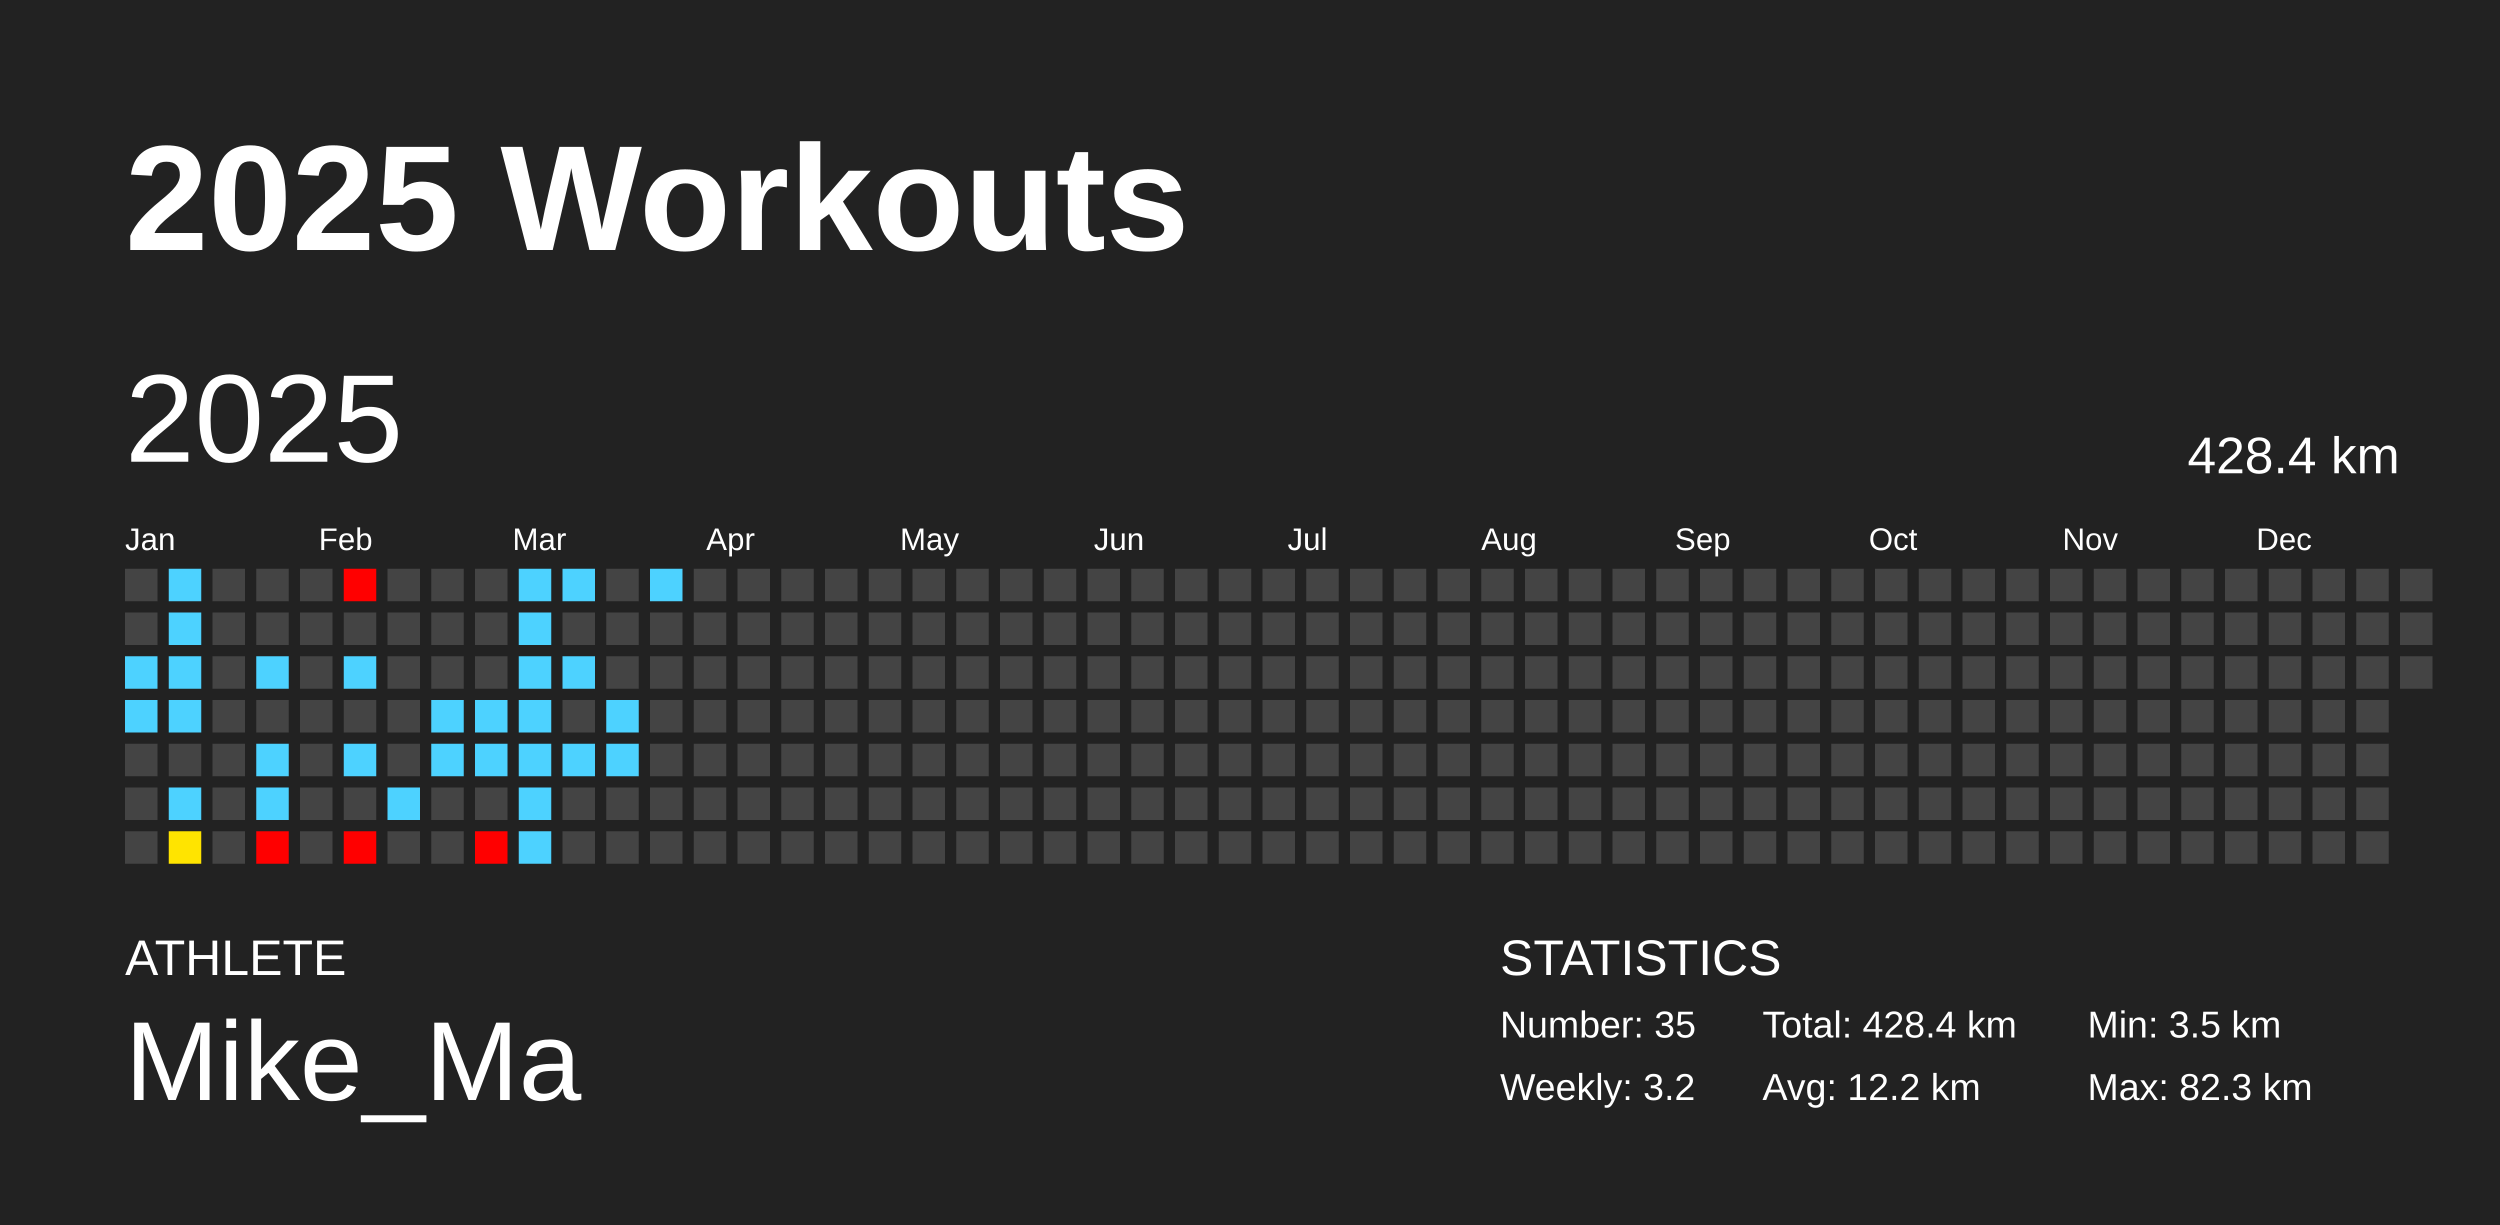
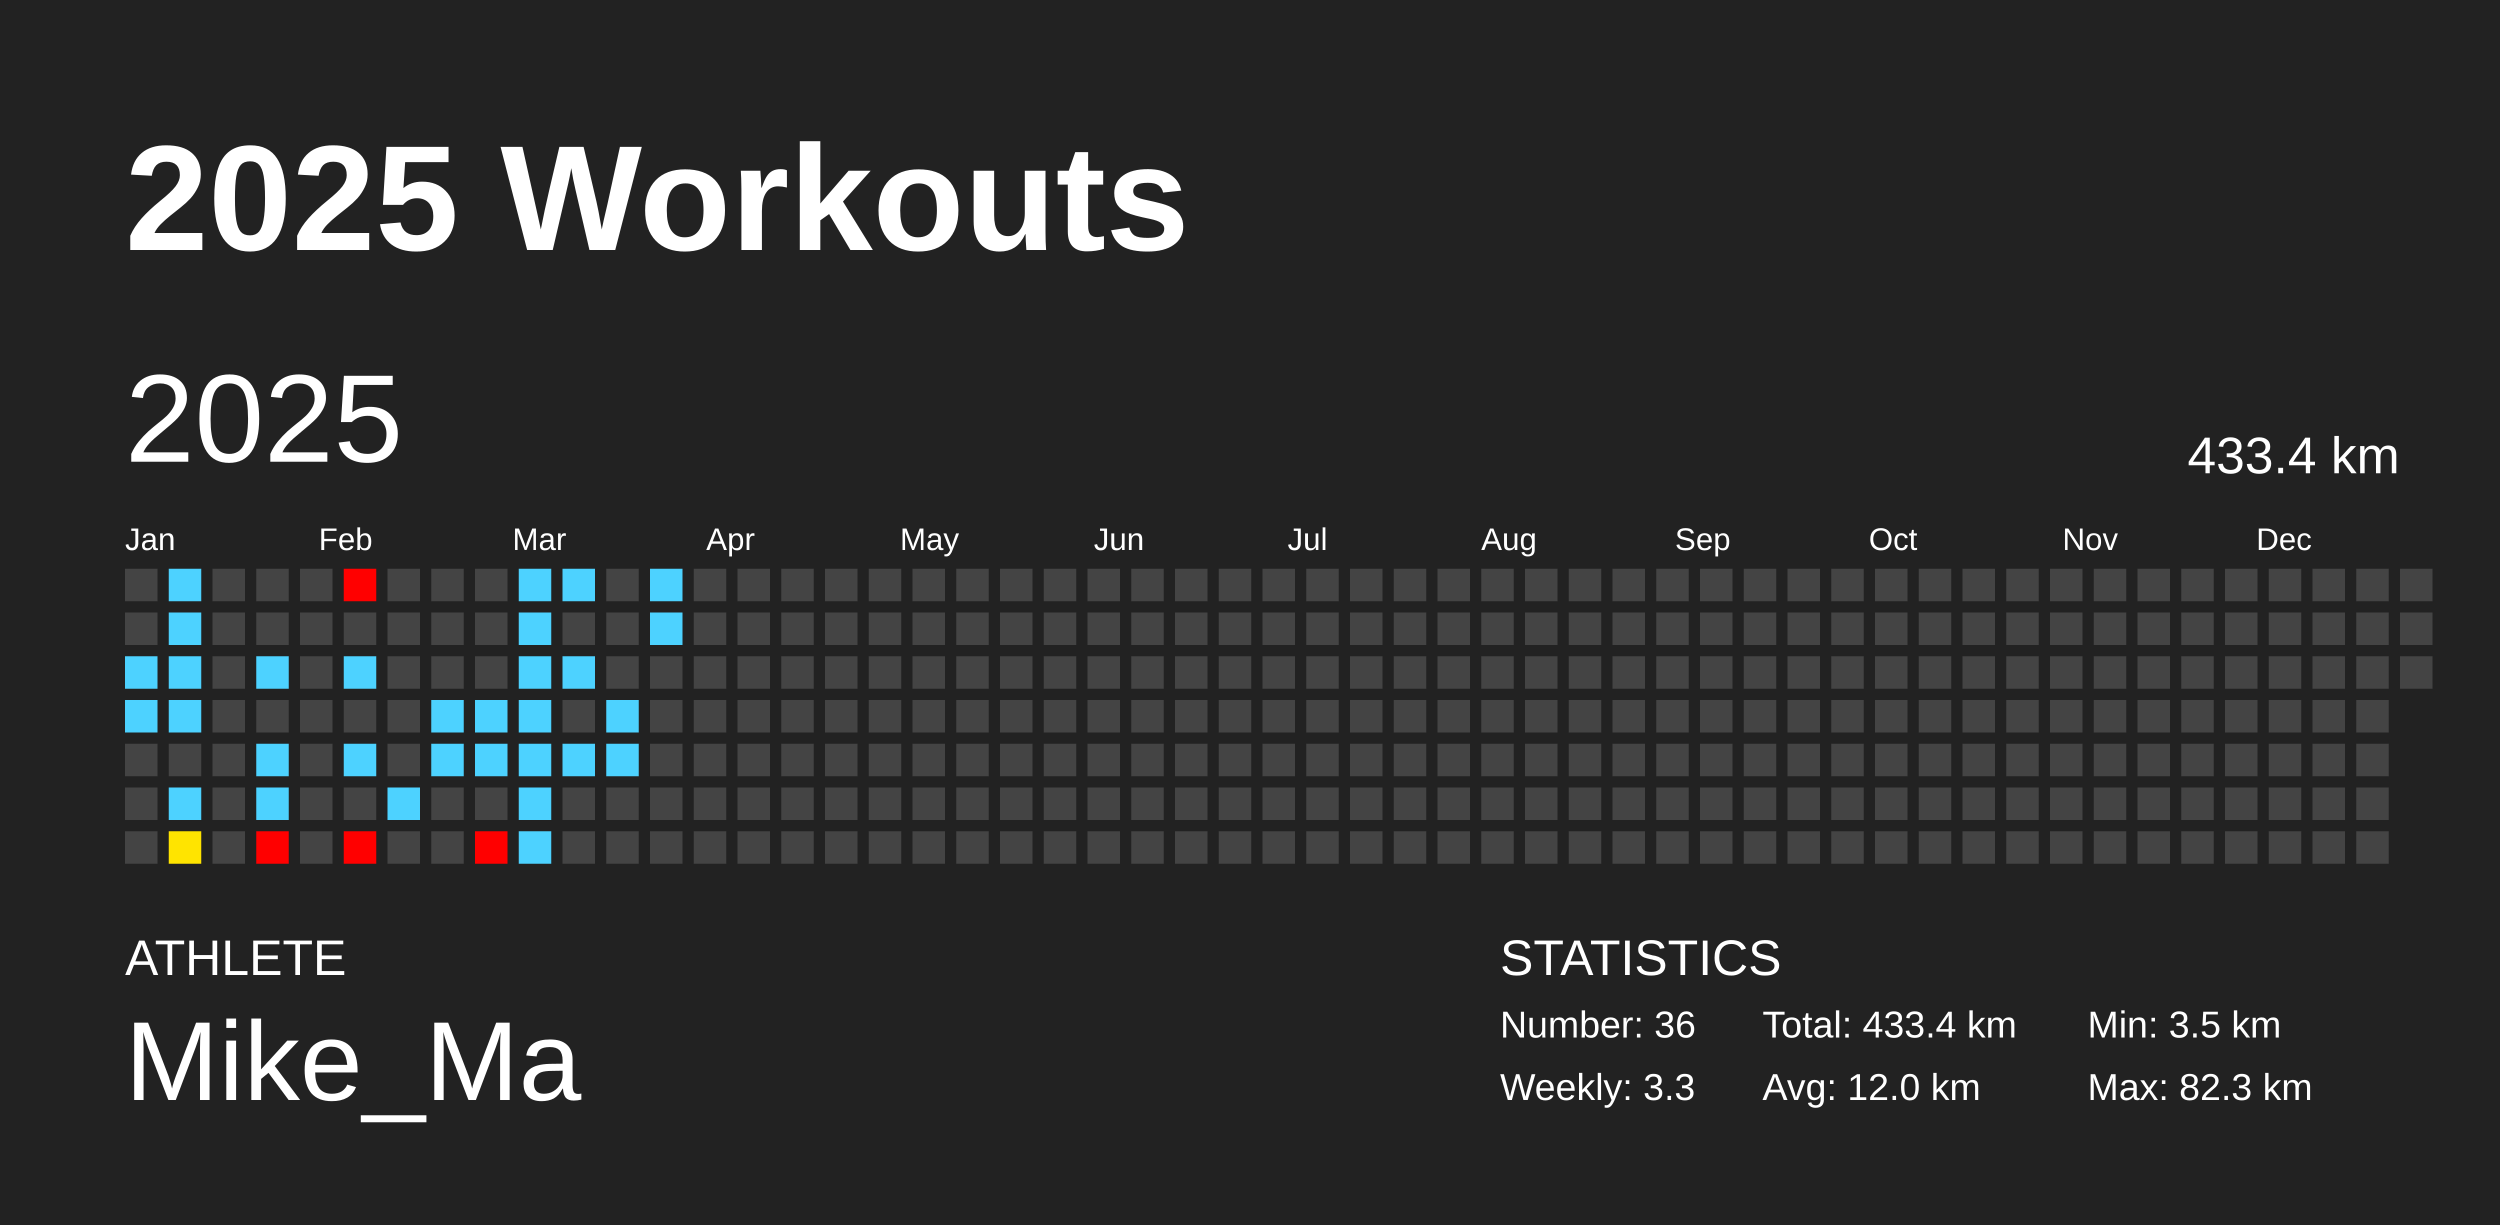
<svg xmlns="http://www.w3.org/2000/svg" baseProfile="full" height="98mm" version="1.1" viewBox="0,0,200,98" width="200mm">
  <defs />
  <rect fill="#222222" height="98" width="200" x="0" y="0" />
  <text fill="#FFFFFF" style="font-size:12px; font-family:Arial; font-weight:bold;" x="10" y="20">2025 Workouts</text>
  <text fill="#FFFFFF" style="font-size:4px; font-family:Arial" x="10" y="78">ATHLETE</text>
  <text fill="#FFFFFF" style="font-size:9px; font-family:Arial" x="10" y="88">Mike_Ma</text>
  <text fill="#FFFFFF" style="font-size:4px; font-family:Arial" x="120" y="78">STATISTICS</text>
-   <text fill="#FFFFFF" style="font-size:3px; font-family:Arial" x="120" y="83">Number: 35</text>
-   <text fill="#FFFFFF" style="font-size:3px; font-family:Arial" x="120" y="88">Weekly: 3.2</text>
-   <text fill="#FFFFFF" style="font-size:3px; font-family:Arial" x="141" y="83">Total: 428.4 km</text>
-   <text fill="#FFFFFF" style="font-size:3px; font-family:Arial" x="141" y="88">Avg: 12.2 km</text>
+   <text fill="#FFFFFF" style="font-size:3px; font-family:Arial" x="120" y="83">Number: 36</text>
+   <text fill="#FFFFFF" style="font-size:3px; font-family:Arial" x="120" y="88">Weekly: 3.3</text>
+   <text fill="#FFFFFF" style="font-size:3px; font-family:Arial" x="141" y="83">Total: 433.4 km</text>
+   <text fill="#FFFFFF" style="font-size:3px; font-family:Arial" x="141" y="88">Avg: 12.0 km</text>
  <text fill="#FFFFFF" style="font-size:3px; font-family:Arial" x="167" y="83">Min: 3.5 km</text>
  <text fill="#FFFFFF" style="font-size:3px; font-family:Arial" x="167" y="88">Max: 82.3 km</text>
  <text dominant-baseline="hanging" fill="#FFFFFF" style="font-size:10.0px; font-family:Arial;" x="10" y="30">2025</text>
-   <text dominant-baseline="hanging" fill="#FFFFFF" style="font-size:4.125px; font-family:Arial;" x="175" y="35">428.4 km</text>
+   <text dominant-baseline="hanging" fill="#FFFFFF" style="font-size:4.125px; font-family:Arial;" x="175" y="35">433.4 km</text>
  <text fill="#FFFFFF" style="font-size:2.5px; font-family:Arial" x="10.0" y="44">Jan</text>
  <text fill="#FFFFFF" style="font-size:2.5px; font-family:Arial" x="25.5" y="44">Feb</text>
  <text fill="#FFFFFF" style="font-size:2.5px; font-family:Arial" x="41.0" y="44">Mar</text>
  <text fill="#FFFFFF" style="font-size:2.5px; font-family:Arial" x="56.5" y="44">Apr</text>
  <text fill="#FFFFFF" style="font-size:2.5px; font-family:Arial" x="72.0" y="44">May</text>
  <text fill="#FFFFFF" style="font-size:2.5px; font-family:Arial" x="87.5" y="44">Jun</text>
  <text fill="#FFFFFF" style="font-size:2.5px; font-family:Arial" x="103.0" y="44">Jul</text>
  <text fill="#FFFFFF" style="font-size:2.5px; font-family:Arial" x="118.5" y="44">Aug</text>
  <text fill="#FFFFFF" style="font-size:2.5px; font-family:Arial" x="134.0" y="44">Sep</text>
  <text fill="#FFFFFF" style="font-size:2.5px; font-family:Arial" x="149.5" y="44">Oct</text>
  <text fill="#FFFFFF" style="font-size:2.5px; font-family:Arial" x="165.0" y="44">Nov</text>
  <text fill="#FFFFFF" style="font-size:2.5px; font-family:Arial" x="180.5" y="44">Dec</text>
  <rect fill="#444444" height="2.6" width="2.6" x="10.0" y="45.5" />
  <rect fill="#444444" height="2.6" width="2.6" x="10.0" y="49.0" />
  <rect fill="#4dd2ff" height="2.6" width="2.6" x="10.0" y="52.5" />
  <rect fill="#4dd2ff" height="2.6" width="2.6" x="10.0" y="56.0" />
  <rect fill="#444444" height="2.6" width="2.6" x="10.0" y="59.5" />
  <rect fill="#444444" height="2.6" width="2.6" x="10.0" y="63.0" />
  <rect fill="#444444" height="2.6" width="2.6" x="10.0" y="66.5" />
  <rect fill="#4dd2ff" height="2.6" width="2.6" x="13.5" y="45.5" />
  <rect fill="#4dd2ff" height="2.6" width="2.6" x="13.5" y="49.0" />
  <rect fill="#4dd2ff" height="2.6" width="2.6" x="13.5" y="52.5" />
  <rect fill="#4dd2ff" height="2.6" width="2.6" x="13.5" y="56.0" />
  <rect fill="#444444" height="2.6" width="2.6" x="13.5" y="59.5" />
  <rect fill="#4dd2ff" height="2.6" width="2.6" x="13.5" y="63.0" />
  <rect fill="#ffe400" height="2.6" width="2.6" x="13.5" y="66.5" />
  <rect fill="#444444" height="2.6" width="2.6" x="17.0" y="45.5" />
  <rect fill="#444444" height="2.6" width="2.6" x="17.0" y="49.0" />
  <rect fill="#444444" height="2.6" width="2.6" x="17.0" y="52.5" />
  <rect fill="#444444" height="2.6" width="2.6" x="17.0" y="56.0" />
  <rect fill="#444444" height="2.6" width="2.6" x="17.0" y="59.5" />
  <rect fill="#444444" height="2.6" width="2.6" x="17.0" y="63.0" />
  <rect fill="#444444" height="2.6" width="2.6" x="17.0" y="66.5" />
  <rect fill="#444444" height="2.6" width="2.6" x="20.5" y="45.5" />
  <rect fill="#444444" height="2.6" width="2.6" x="20.5" y="49.0" />
  <rect fill="#4dd2ff" height="2.6" width="2.6" x="20.5" y="52.5" />
  <rect fill="#444444" height="2.6" width="2.6" x="20.5" y="56.0" />
  <rect fill="#4dd2ff" height="2.6" width="2.6" x="20.5" y="59.5" />
  <rect fill="#4dd2ff" height="2.6" width="2.6" x="20.5" y="63.0" />
  <rect fill="red" height="2.6" width="2.6" x="20.5" y="66.5" />
  <rect fill="#444444" height="2.6" width="2.6" x="24.0" y="45.5" />
  <rect fill="#444444" height="2.6" width="2.6" x="24.0" y="49.0" />
  <rect fill="#444444" height="2.6" width="2.6" x="24.0" y="52.5" />
  <rect fill="#444444" height="2.6" width="2.6" x="24.0" y="56.0" />
  <rect fill="#444444" height="2.6" width="2.6" x="24.0" y="59.5" />
  <rect fill="#444444" height="2.6" width="2.6" x="24.0" y="63.0" />
  <rect fill="#444444" height="2.6" width="2.6" x="24.0" y="66.5" />
  <rect fill="red" height="2.6" width="2.6" x="27.5" y="45.5" />
  <rect fill="#444444" height="2.6" width="2.6" x="27.5" y="49.0" />
  <rect fill="#4dd2ff" height="2.6" width="2.6" x="27.5" y="52.5" />
  <rect fill="#444444" height="2.6" width="2.6" x="27.5" y="56.0" />
  <rect fill="#4dd2ff" height="2.6" width="2.6" x="27.5" y="59.5" />
  <rect fill="#444444" height="2.6" width="2.6" x="27.5" y="63.0" />
  <rect fill="red" height="2.6" width="2.6" x="27.5" y="66.5" />
  <rect fill="#444444" height="2.6" width="2.6" x="31.0" y="45.5" />
  <rect fill="#444444" height="2.6" width="2.6" x="31.0" y="49.0" />
  <rect fill="#444444" height="2.6" width="2.6" x="31.0" y="52.5" />
  <rect fill="#444444" height="2.6" width="2.6" x="31.0" y="56.0" />
  <rect fill="#444444" height="2.6" width="2.6" x="31.0" y="59.5" />
  <rect fill="#4dd2ff" height="2.6" width="2.6" x="31.0" y="63.0" />
  <rect fill="#444444" height="2.6" width="2.6" x="31.0" y="66.5" />
  <rect fill="#444444" height="2.6" width="2.6" x="34.5" y="45.5" />
  <rect fill="#444444" height="2.6" width="2.6" x="34.5" y="49.0" />
  <rect fill="#444444" height="2.6" width="2.6" x="34.5" y="52.5" />
  <rect fill="#4dd2ff" height="2.6" width="2.6" x="34.5" y="56.0" />
  <rect fill="#4dd2ff" height="2.6" width="2.6" x="34.5" y="59.5" />
  <rect fill="#444444" height="2.6" width="2.6" x="34.5" y="63.0" />
  <rect fill="#444444" height="2.6" width="2.6" x="34.5" y="66.5" />
  <rect fill="#444444" height="2.6" width="2.6" x="38.0" y="45.5" />
  <rect fill="#444444" height="2.6" width="2.6" x="38.0" y="49.0" />
  <rect fill="#444444" height="2.6" width="2.6" x="38.0" y="52.5" />
  <rect fill="#4dd2ff" height="2.6" width="2.6" x="38.0" y="56.0" />
  <rect fill="#4dd2ff" height="2.6" width="2.6" x="38.0" y="59.5" />
  <rect fill="#444444" height="2.6" width="2.6" x="38.0" y="63.0" />
  <rect fill="red" height="2.6" width="2.6" x="38.0" y="66.5" />
  <rect fill="#4dd2ff" height="2.6" width="2.6" x="41.5" y="45.5" />
  <rect fill="#4dd2ff" height="2.6" width="2.6" x="41.5" y="49.0" />
  <rect fill="#4dd2ff" height="2.6" width="2.6" x="41.5" y="52.5" />
  <rect fill="#4dd2ff" height="2.6" width="2.6" x="41.5" y="56.0" />
  <rect fill="#4dd2ff" height="2.6" width="2.6" x="41.5" y="59.5" />
  <rect fill="#4dd2ff" height="2.6" width="2.6" x="41.5" y="63.0" />
  <rect fill="#4dd2ff" height="2.6" width="2.6" x="41.5" y="66.5" />
  <rect fill="#4dd2ff" height="2.6" width="2.6" x="45.0" y="45.5" />
  <rect fill="#444444" height="2.6" width="2.6" x="45.0" y="49.0" />
  <rect fill="#4dd2ff" height="2.6" width="2.6" x="45.0" y="52.5" />
  <rect fill="#444444" height="2.6" width="2.6" x="45.0" y="56.0" />
  <rect fill="#4dd2ff" height="2.6" width="2.6" x="45.0" y="59.5" />
  <rect fill="#444444" height="2.6" width="2.6" x="45.0" y="63.0" />
  <rect fill="#444444" height="2.6" width="2.6" x="45.0" y="66.5" />
  <rect fill="#444444" height="2.6" width="2.6" x="48.5" y="45.5" />
  <rect fill="#444444" height="2.6" width="2.6" x="48.5" y="49.0" />
  <rect fill="#444444" height="2.6" width="2.6" x="48.5" y="52.5" />
  <rect fill="#4dd2ff" height="2.6" width="2.6" x="48.5" y="56.0" />
  <rect fill="#4dd2ff" height="2.6" width="2.6" x="48.5" y="59.5" />
  <rect fill="#444444" height="2.6" width="2.6" x="48.5" y="63.0" />
  <rect fill="#444444" height="2.6" width="2.6" x="48.5" y="66.5" />
  <rect fill="#4dd2ff" height="2.6" width="2.6" x="52.0" y="45.5" />
-   <rect fill="#444444" height="2.6" width="2.6" x="52.0" y="49.0" />
+   <rect fill="#4dd2ff" height="2.6" width="2.6" x="52.0" y="49.0" />
  <rect fill="#444444" height="2.6" width="2.6" x="52.0" y="52.5" />
  <rect fill="#444444" height="2.6" width="2.6" x="52.0" y="56.0" />
  <rect fill="#444444" height="2.6" width="2.6" x="52.0" y="59.5" />
  <rect fill="#444444" height="2.6" width="2.6" x="52.0" y="63.0" />
  <rect fill="#444444" height="2.6" width="2.6" x="52.0" y="66.5" />
  <rect fill="#444444" height="2.6" width="2.6" x="55.5" y="45.5" />
  <rect fill="#444444" height="2.6" width="2.6" x="55.5" y="49.0" />
  <rect fill="#444444" height="2.6" width="2.6" x="55.5" y="52.5" />
  <rect fill="#444444" height="2.6" width="2.6" x="55.5" y="56.0" />
  <rect fill="#444444" height="2.6" width="2.6" x="55.5" y="59.5" />
  <rect fill="#444444" height="2.6" width="2.6" x="55.5" y="63.0" />
  <rect fill="#444444" height="2.6" width="2.6" x="55.5" y="66.5" />
  <rect fill="#444444" height="2.6" width="2.6" x="59.0" y="45.5" />
  <rect fill="#444444" height="2.6" width="2.6" x="59.0" y="49.0" />
  <rect fill="#444444" height="2.6" width="2.6" x="59.0" y="52.5" />
  <rect fill="#444444" height="2.6" width="2.6" x="59.0" y="56.0" />
  <rect fill="#444444" height="2.6" width="2.6" x="59.0" y="59.5" />
  <rect fill="#444444" height="2.6" width="2.6" x="59.0" y="63.0" />
  <rect fill="#444444" height="2.6" width="2.6" x="59.0" y="66.5" />
  <rect fill="#444444" height="2.6" width="2.6" x="62.5" y="45.5" />
  <rect fill="#444444" height="2.6" width="2.6" x="62.5" y="49.0" />
  <rect fill="#444444" height="2.6" width="2.6" x="62.5" y="52.5" />
  <rect fill="#444444" height="2.6" width="2.6" x="62.5" y="56.0" />
  <rect fill="#444444" height="2.6" width="2.6" x="62.5" y="59.5" />
  <rect fill="#444444" height="2.6" width="2.6" x="62.5" y="63.0" />
  <rect fill="#444444" height="2.6" width="2.6" x="62.5" y="66.5" />
  <rect fill="#444444" height="2.6" width="2.6" x="66.0" y="45.5" />
  <rect fill="#444444" height="2.6" width="2.6" x="66.0" y="49.0" />
  <rect fill="#444444" height="2.6" width="2.6" x="66.0" y="52.5" />
  <rect fill="#444444" height="2.6" width="2.6" x="66.0" y="56.0" />
  <rect fill="#444444" height="2.6" width="2.6" x="66.0" y="59.5" />
  <rect fill="#444444" height="2.6" width="2.6" x="66.0" y="63.0" />
  <rect fill="#444444" height="2.6" width="2.6" x="66.0" y="66.5" />
  <rect fill="#444444" height="2.6" width="2.6" x="69.5" y="45.5" />
  <rect fill="#444444" height="2.6" width="2.6" x="69.5" y="49.0" />
  <rect fill="#444444" height="2.6" width="2.6" x="69.5" y="52.5" />
  <rect fill="#444444" height="2.6" width="2.6" x="69.5" y="56.0" />
  <rect fill="#444444" height="2.6" width="2.6" x="69.5" y="59.5" />
  <rect fill="#444444" height="2.6" width="2.6" x="69.5" y="63.0" />
  <rect fill="#444444" height="2.6" width="2.6" x="69.5" y="66.5" />
  <rect fill="#444444" height="2.6" width="2.6" x="73.0" y="45.5" />
  <rect fill="#444444" height="2.6" width="2.6" x="73.0" y="49.0" />
  <rect fill="#444444" height="2.6" width="2.6" x="73.0" y="52.5" />
  <rect fill="#444444" height="2.6" width="2.6" x="73.0" y="56.0" />
  <rect fill="#444444" height="2.6" width="2.6" x="73.0" y="59.5" />
  <rect fill="#444444" height="2.6" width="2.6" x="73.0" y="63.0" />
  <rect fill="#444444" height="2.6" width="2.6" x="73.0" y="66.5" />
  <rect fill="#444444" height="2.6" width="2.6" x="76.5" y="45.5" />
  <rect fill="#444444" height="2.6" width="2.6" x="76.5" y="49.0" />
  <rect fill="#444444" height="2.6" width="2.6" x="76.5" y="52.5" />
  <rect fill="#444444" height="2.6" width="2.6" x="76.5" y="56.0" />
  <rect fill="#444444" height="2.6" width="2.6" x="76.5" y="59.5" />
  <rect fill="#444444" height="2.6" width="2.6" x="76.5" y="63.0" />
  <rect fill="#444444" height="2.6" width="2.6" x="76.5" y="66.5" />
  <rect fill="#444444" height="2.6" width="2.6" x="80.0" y="45.5" />
  <rect fill="#444444" height="2.6" width="2.6" x="80.0" y="49.0" />
  <rect fill="#444444" height="2.6" width="2.6" x="80.0" y="52.5" />
  <rect fill="#444444" height="2.6" width="2.6" x="80.0" y="56.0" />
  <rect fill="#444444" height="2.6" width="2.6" x="80.0" y="59.5" />
  <rect fill="#444444" height="2.6" width="2.6" x="80.0" y="63.0" />
  <rect fill="#444444" height="2.6" width="2.6" x="80.0" y="66.5" />
  <rect fill="#444444" height="2.6" width="2.6" x="83.5" y="45.5" />
  <rect fill="#444444" height="2.6" width="2.6" x="83.5" y="49.0" />
  <rect fill="#444444" height="2.6" width="2.6" x="83.5" y="52.5" />
  <rect fill="#444444" height="2.6" width="2.6" x="83.5" y="56.0" />
  <rect fill="#444444" height="2.6" width="2.6" x="83.5" y="59.5" />
  <rect fill="#444444" height="2.6" width="2.6" x="83.5" y="63.0" />
  <rect fill="#444444" height="2.6" width="2.6" x="83.5" y="66.5" />
  <rect fill="#444444" height="2.6" width="2.6" x="87.0" y="45.5" />
  <rect fill="#444444" height="2.6" width="2.6" x="87.0" y="49.0" />
  <rect fill="#444444" height="2.6" width="2.6" x="87.0" y="52.5" />
  <rect fill="#444444" height="2.6" width="2.6" x="87.0" y="56.0" />
  <rect fill="#444444" height="2.6" width="2.6" x="87.0" y="59.5" />
  <rect fill="#444444" height="2.6" width="2.6" x="87.0" y="63.0" />
  <rect fill="#444444" height="2.6" width="2.6" x="87.0" y="66.5" />
  <rect fill="#444444" height="2.6" width="2.6" x="90.5" y="45.5" />
  <rect fill="#444444" height="2.6" width="2.6" x="90.5" y="49.0" />
  <rect fill="#444444" height="2.6" width="2.6" x="90.5" y="52.5" />
  <rect fill="#444444" height="2.6" width="2.6" x="90.5" y="56.0" />
  <rect fill="#444444" height="2.6" width="2.6" x="90.5" y="59.5" />
  <rect fill="#444444" height="2.6" width="2.6" x="90.5" y="63.0" />
  <rect fill="#444444" height="2.6" width="2.6" x="90.5" y="66.5" />
  <rect fill="#444444" height="2.6" width="2.6" x="94.0" y="45.5" />
  <rect fill="#444444" height="2.6" width="2.6" x="94.0" y="49.0" />
  <rect fill="#444444" height="2.6" width="2.6" x="94.0" y="52.5" />
  <rect fill="#444444" height="2.6" width="2.6" x="94.0" y="56.0" />
  <rect fill="#444444" height="2.6" width="2.6" x="94.0" y="59.5" />
  <rect fill="#444444" height="2.6" width="2.6" x="94.0" y="63.0" />
  <rect fill="#444444" height="2.6" width="2.6" x="94.0" y="66.5" />
  <rect fill="#444444" height="2.6" width="2.6" x="97.5" y="45.5" />
  <rect fill="#444444" height="2.6" width="2.6" x="97.5" y="49.0" />
  <rect fill="#444444" height="2.6" width="2.6" x="97.5" y="52.5" />
  <rect fill="#444444" height="2.6" width="2.6" x="97.5" y="56.0" />
  <rect fill="#444444" height="2.6" width="2.6" x="97.5" y="59.5" />
  <rect fill="#444444" height="2.6" width="2.6" x="97.5" y="63.0" />
  <rect fill="#444444" height="2.6" width="2.6" x="97.5" y="66.5" />
  <rect fill="#444444" height="2.6" width="2.6" x="101.0" y="45.5" />
  <rect fill="#444444" height="2.6" width="2.6" x="101.0" y="49.0" />
  <rect fill="#444444" height="2.6" width="2.6" x="101.0" y="52.5" />
  <rect fill="#444444" height="2.6" width="2.6" x="101.0" y="56.0" />
  <rect fill="#444444" height="2.6" width="2.6" x="101.0" y="59.5" />
  <rect fill="#444444" height="2.6" width="2.6" x="101.0" y="63.0" />
  <rect fill="#444444" height="2.6" width="2.6" x="101.0" y="66.5" />
  <rect fill="#444444" height="2.6" width="2.6" x="104.5" y="45.5" />
  <rect fill="#444444" height="2.6" width="2.6" x="104.5" y="49.0" />
  <rect fill="#444444" height="2.6" width="2.6" x="104.5" y="52.5" />
  <rect fill="#444444" height="2.6" width="2.6" x="104.5" y="56.0" />
  <rect fill="#444444" height="2.6" width="2.6" x="104.5" y="59.5" />
  <rect fill="#444444" height="2.6" width="2.6" x="104.5" y="63.0" />
  <rect fill="#444444" height="2.6" width="2.6" x="104.5" y="66.5" />
  <rect fill="#444444" height="2.6" width="2.6" x="108.0" y="45.5" />
  <rect fill="#444444" height="2.6" width="2.6" x="108.0" y="49.0" />
  <rect fill="#444444" height="2.6" width="2.6" x="108.0" y="52.5" />
  <rect fill="#444444" height="2.6" width="2.6" x="108.0" y="56.0" />
  <rect fill="#444444" height="2.6" width="2.6" x="108.0" y="59.5" />
  <rect fill="#444444" height="2.6" width="2.6" x="108.0" y="63.0" />
  <rect fill="#444444" height="2.6" width="2.6" x="108.0" y="66.5" />
  <rect fill="#444444" height="2.6" width="2.6" x="111.5" y="45.5" />
  <rect fill="#444444" height="2.6" width="2.6" x="111.5" y="49.0" />
  <rect fill="#444444" height="2.6" width="2.6" x="111.5" y="52.5" />
  <rect fill="#444444" height="2.6" width="2.6" x="111.5" y="56.0" />
  <rect fill="#444444" height="2.6" width="2.6" x="111.5" y="59.5" />
  <rect fill="#444444" height="2.6" width="2.6" x="111.5" y="63.0" />
  <rect fill="#444444" height="2.6" width="2.6" x="111.5" y="66.5" />
  <rect fill="#444444" height="2.6" width="2.6" x="115.0" y="45.5" />
  <rect fill="#444444" height="2.6" width="2.6" x="115.0" y="49.0" />
  <rect fill="#444444" height="2.6" width="2.6" x="115.0" y="52.5" />
  <rect fill="#444444" height="2.6" width="2.6" x="115.0" y="56.0" />
  <rect fill="#444444" height="2.6" width="2.6" x="115.0" y="59.5" />
  <rect fill="#444444" height="2.6" width="2.6" x="115.0" y="63.0" />
  <rect fill="#444444" height="2.6" width="2.6" x="115.0" y="66.5" />
  <rect fill="#444444" height="2.6" width="2.6" x="118.5" y="45.5" />
  <rect fill="#444444" height="2.6" width="2.6" x="118.5" y="49.0" />
  <rect fill="#444444" height="2.6" width="2.6" x="118.5" y="52.5" />
  <rect fill="#444444" height="2.6" width="2.6" x="118.5" y="56.0" />
  <rect fill="#444444" height="2.6" width="2.6" x="118.5" y="59.5" />
  <rect fill="#444444" height="2.6" width="2.6" x="118.5" y="63.0" />
  <rect fill="#444444" height="2.6" width="2.6" x="118.5" y="66.5" />
  <rect fill="#444444" height="2.6" width="2.6" x="122.0" y="45.5" />
  <rect fill="#444444" height="2.6" width="2.6" x="122.0" y="49.0" />
  <rect fill="#444444" height="2.6" width="2.6" x="122.0" y="52.5" />
  <rect fill="#444444" height="2.6" width="2.6" x="122.0" y="56.0" />
  <rect fill="#444444" height="2.6" width="2.6" x="122.0" y="59.5" />
  <rect fill="#444444" height="2.6" width="2.6" x="122.0" y="63.0" />
  <rect fill="#444444" height="2.6" width="2.6" x="122.0" y="66.5" />
  <rect fill="#444444" height="2.6" width="2.6" x="125.5" y="45.5" />
  <rect fill="#444444" height="2.6" width="2.6" x="125.5" y="49.0" />
  <rect fill="#444444" height="2.6" width="2.6" x="125.5" y="52.5" />
  <rect fill="#444444" height="2.6" width="2.6" x="125.5" y="56.0" />
  <rect fill="#444444" height="2.6" width="2.6" x="125.5" y="59.5" />
  <rect fill="#444444" height="2.6" width="2.6" x="125.5" y="63.0" />
  <rect fill="#444444" height="2.6" width="2.6" x="125.5" y="66.5" />
  <rect fill="#444444" height="2.6" width="2.6" x="129.0" y="45.5" />
  <rect fill="#444444" height="2.6" width="2.6" x="129.0" y="49.0" />
  <rect fill="#444444" height="2.6" width="2.6" x="129.0" y="52.5" />
  <rect fill="#444444" height="2.6" width="2.6" x="129.0" y="56.0" />
  <rect fill="#444444" height="2.6" width="2.6" x="129.0" y="59.5" />
  <rect fill="#444444" height="2.6" width="2.6" x="129.0" y="63.0" />
  <rect fill="#444444" height="2.6" width="2.6" x="129.0" y="66.5" />
  <rect fill="#444444" height="2.6" width="2.6" x="132.5" y="45.5" />
  <rect fill="#444444" height="2.6" width="2.6" x="132.5" y="49.0" />
  <rect fill="#444444" height="2.6" width="2.6" x="132.5" y="52.5" />
  <rect fill="#444444" height="2.6" width="2.6" x="132.5" y="56.0" />
  <rect fill="#444444" height="2.6" width="2.6" x="132.5" y="59.5" />
  <rect fill="#444444" height="2.6" width="2.6" x="132.5" y="63.0" />
  <rect fill="#444444" height="2.6" width="2.6" x="132.5" y="66.5" />
  <rect fill="#444444" height="2.6" width="2.6" x="136.0" y="45.5" />
  <rect fill="#444444" height="2.6" width="2.6" x="136.0" y="49.0" />
  <rect fill="#444444" height="2.6" width="2.6" x="136.0" y="52.5" />
  <rect fill="#444444" height="2.6" width="2.6" x="136.0" y="56.0" />
  <rect fill="#444444" height="2.6" width="2.6" x="136.0" y="59.5" />
  <rect fill="#444444" height="2.6" width="2.6" x="136.0" y="63.0" />
  <rect fill="#444444" height="2.6" width="2.6" x="136.0" y="66.5" />
  <rect fill="#444444" height="2.6" width="2.6" x="139.5" y="45.5" />
  <rect fill="#444444" height="2.6" width="2.6" x="139.5" y="49.0" />
  <rect fill="#444444" height="2.6" width="2.6" x="139.5" y="52.5" />
  <rect fill="#444444" height="2.6" width="2.6" x="139.5" y="56.0" />
  <rect fill="#444444" height="2.6" width="2.6" x="139.5" y="59.5" />
  <rect fill="#444444" height="2.6" width="2.6" x="139.5" y="63.0" />
  <rect fill="#444444" height="2.6" width="2.6" x="139.5" y="66.5" />
  <rect fill="#444444" height="2.6" width="2.6" x="143.0" y="45.5" />
  <rect fill="#444444" height="2.6" width="2.6" x="143.0" y="49.0" />
  <rect fill="#444444" height="2.6" width="2.6" x="143.0" y="52.5" />
  <rect fill="#444444" height="2.6" width="2.6" x="143.0" y="56.0" />
  <rect fill="#444444" height="2.6" width="2.6" x="143.0" y="59.5" />
  <rect fill="#444444" height="2.6" width="2.6" x="143.0" y="63.0" />
  <rect fill="#444444" height="2.6" width="2.6" x="143.0" y="66.5" />
  <rect fill="#444444" height="2.6" width="2.6" x="146.5" y="45.5" />
  <rect fill="#444444" height="2.6" width="2.6" x="146.5" y="49.0" />
  <rect fill="#444444" height="2.6" width="2.6" x="146.5" y="52.5" />
  <rect fill="#444444" height="2.6" width="2.6" x="146.5" y="56.0" />
  <rect fill="#444444" height="2.6" width="2.6" x="146.5" y="59.5" />
  <rect fill="#444444" height="2.6" width="2.6" x="146.5" y="63.0" />
  <rect fill="#444444" height="2.6" width="2.6" x="146.5" y="66.5" />
  <rect fill="#444444" height="2.6" width="2.6" x="150.0" y="45.5" />
  <rect fill="#444444" height="2.6" width="2.6" x="150.0" y="49.0" />
  <rect fill="#444444" height="2.6" width="2.6" x="150.0" y="52.5" />
  <rect fill="#444444" height="2.6" width="2.6" x="150.0" y="56.0" />
  <rect fill="#444444" height="2.6" width="2.6" x="150.0" y="59.5" />
  <rect fill="#444444" height="2.6" width="2.6" x="150.0" y="63.0" />
  <rect fill="#444444" height="2.6" width="2.6" x="150.0" y="66.5" />
  <rect fill="#444444" height="2.6" width="2.6" x="153.5" y="45.5" />
  <rect fill="#444444" height="2.6" width="2.6" x="153.5" y="49.0" />
  <rect fill="#444444" height="2.6" width="2.6" x="153.5" y="52.5" />
  <rect fill="#444444" height="2.6" width="2.6" x="153.5" y="56.0" />
  <rect fill="#444444" height="2.6" width="2.6" x="153.5" y="59.5" />
  <rect fill="#444444" height="2.6" width="2.6" x="153.5" y="63.0" />
  <rect fill="#444444" height="2.6" width="2.6" x="153.5" y="66.5" />
  <rect fill="#444444" height="2.6" width="2.6" x="157.0" y="45.5" />
  <rect fill="#444444" height="2.6" width="2.6" x="157.0" y="49.0" />
  <rect fill="#444444" height="2.6" width="2.6" x="157.0" y="52.5" />
  <rect fill="#444444" height="2.6" width="2.6" x="157.0" y="56.0" />
  <rect fill="#444444" height="2.6" width="2.6" x="157.0" y="59.5" />
  <rect fill="#444444" height="2.6" width="2.6" x="157.0" y="63.0" />
  <rect fill="#444444" height="2.6" width="2.6" x="157.0" y="66.5" />
  <rect fill="#444444" height="2.6" width="2.6" x="160.5" y="45.5" />
  <rect fill="#444444" height="2.6" width="2.6" x="160.5" y="49.0" />
  <rect fill="#444444" height="2.6" width="2.6" x="160.5" y="52.5" />
  <rect fill="#444444" height="2.6" width="2.6" x="160.5" y="56.0" />
  <rect fill="#444444" height="2.6" width="2.6" x="160.5" y="59.5" />
  <rect fill="#444444" height="2.6" width="2.6" x="160.5" y="63.0" />
  <rect fill="#444444" height="2.6" width="2.6" x="160.5" y="66.5" />
  <rect fill="#444444" height="2.6" width="2.6" x="164.0" y="45.5" />
  <rect fill="#444444" height="2.6" width="2.6" x="164.0" y="49.0" />
  <rect fill="#444444" height="2.6" width="2.6" x="164.0" y="52.5" />
  <rect fill="#444444" height="2.6" width="2.6" x="164.0" y="56.0" />
  <rect fill="#444444" height="2.6" width="2.6" x="164.0" y="59.5" />
  <rect fill="#444444" height="2.6" width="2.6" x="164.0" y="63.0" />
  <rect fill="#444444" height="2.6" width="2.6" x="164.0" y="66.5" />
  <rect fill="#444444" height="2.6" width="2.6" x="167.5" y="45.5" />
  <rect fill="#444444" height="2.6" width="2.6" x="167.5" y="49.0" />
  <rect fill="#444444" height="2.6" width="2.6" x="167.5" y="52.5" />
  <rect fill="#444444" height="2.6" width="2.6" x="167.5" y="56.0" />
  <rect fill="#444444" height="2.6" width="2.6" x="167.5" y="59.5" />
  <rect fill="#444444" height="2.6" width="2.6" x="167.5" y="63.0" />
  <rect fill="#444444" height="2.6" width="2.6" x="167.5" y="66.5" />
  <rect fill="#444444" height="2.6" width="2.6" x="171.0" y="45.5" />
  <rect fill="#444444" height="2.6" width="2.6" x="171.0" y="49.0" />
  <rect fill="#444444" height="2.6" width="2.6" x="171.0" y="52.5" />
  <rect fill="#444444" height="2.6" width="2.6" x="171.0" y="56.0" />
  <rect fill="#444444" height="2.6" width="2.6" x="171.0" y="59.5" />
  <rect fill="#444444" height="2.6" width="2.6" x="171.0" y="63.0" />
  <rect fill="#444444" height="2.6" width="2.6" x="171.0" y="66.5" />
  <rect fill="#444444" height="2.6" width="2.6" x="174.5" y="45.5" />
  <rect fill="#444444" height="2.6" width="2.6" x="174.5" y="49.0" />
  <rect fill="#444444" height="2.6" width="2.6" x="174.5" y="52.5" />
  <rect fill="#444444" height="2.6" width="2.6" x="174.5" y="56.0" />
  <rect fill="#444444" height="2.6" width="2.6" x="174.5" y="59.5" />
  <rect fill="#444444" height="2.6" width="2.6" x="174.5" y="63.0" />
  <rect fill="#444444" height="2.6" width="2.6" x="174.5" y="66.5" />
  <rect fill="#444444" height="2.6" width="2.6" x="178.0" y="45.5" />
  <rect fill="#444444" height="2.6" width="2.6" x="178.0" y="49.0" />
  <rect fill="#444444" height="2.6" width="2.6" x="178.0" y="52.5" />
  <rect fill="#444444" height="2.6" width="2.6" x="178.0" y="56.0" />
  <rect fill="#444444" height="2.6" width="2.6" x="178.0" y="59.5" />
  <rect fill="#444444" height="2.6" width="2.6" x="178.0" y="63.0" />
  <rect fill="#444444" height="2.6" width="2.6" x="178.0" y="66.5" />
  <rect fill="#444444" height="2.6" width="2.6" x="181.5" y="45.5" />
  <rect fill="#444444" height="2.6" width="2.6" x="181.5" y="49.0" />
  <rect fill="#444444" height="2.6" width="2.6" x="181.5" y="52.5" />
  <rect fill="#444444" height="2.6" width="2.6" x="181.5" y="56.0" />
  <rect fill="#444444" height="2.6" width="2.6" x="181.5" y="59.5" />
  <rect fill="#444444" height="2.6" width="2.6" x="181.5" y="63.0" />
  <rect fill="#444444" height="2.6" width="2.6" x="181.5" y="66.5" />
  <rect fill="#444444" height="2.6" width="2.6" x="185.0" y="45.5" />
  <rect fill="#444444" height="2.6" width="2.6" x="185.0" y="49.0" />
  <rect fill="#444444" height="2.6" width="2.6" x="185.0" y="52.5" />
  <rect fill="#444444" height="2.6" width="2.6" x="185.0" y="56.0" />
  <rect fill="#444444" height="2.6" width="2.6" x="185.0" y="59.5" />
  <rect fill="#444444" height="2.6" width="2.6" x="185.0" y="63.0" />
  <rect fill="#444444" height="2.6" width="2.6" x="185.0" y="66.5" />
  <rect fill="#444444" height="2.6" width="2.6" x="188.5" y="45.5" />
  <rect fill="#444444" height="2.6" width="2.6" x="188.5" y="49.0" />
  <rect fill="#444444" height="2.6" width="2.6" x="188.5" y="52.5" />
  <rect fill="#444444" height="2.6" width="2.6" x="188.5" y="56.0" />
  <rect fill="#444444" height="2.6" width="2.6" x="188.5" y="59.5" />
  <rect fill="#444444" height="2.6" width="2.6" x="188.5" y="63.0" />
  <rect fill="#444444" height="2.6" width="2.6" x="188.5" y="66.5" />
  <rect fill="#444444" height="2.6" width="2.6" x="192.0" y="45.5" />
  <rect fill="#444444" height="2.6" width="2.6" x="192.0" y="49.0" />
  <rect fill="#444444" height="2.6" width="2.6" x="192.0" y="52.5" />
</svg>
